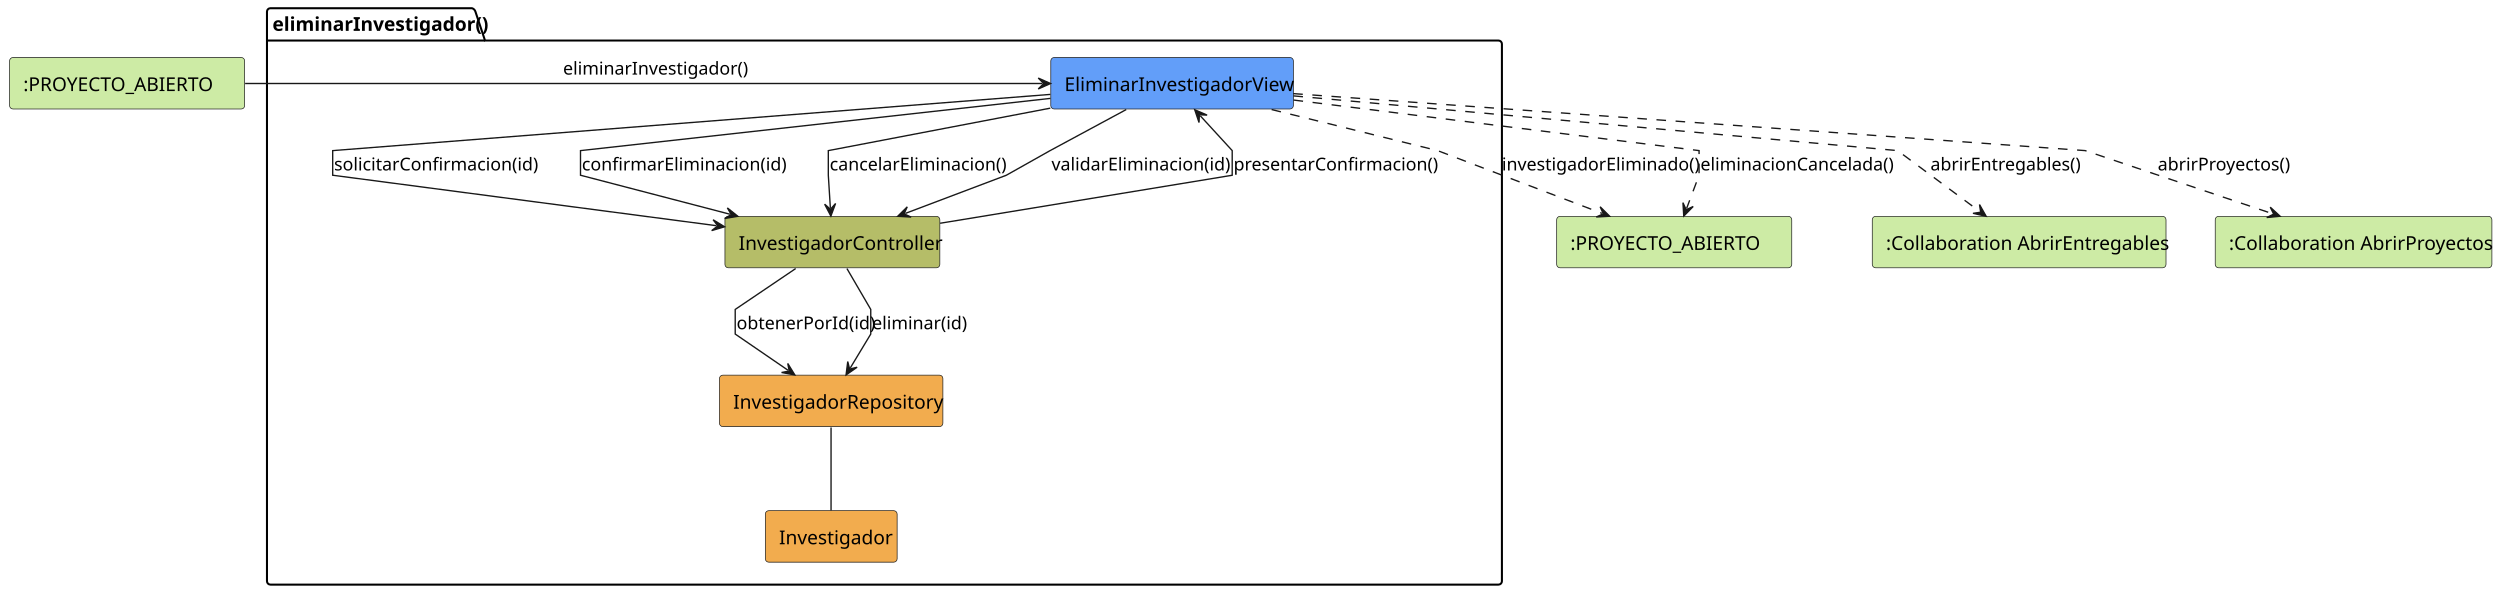
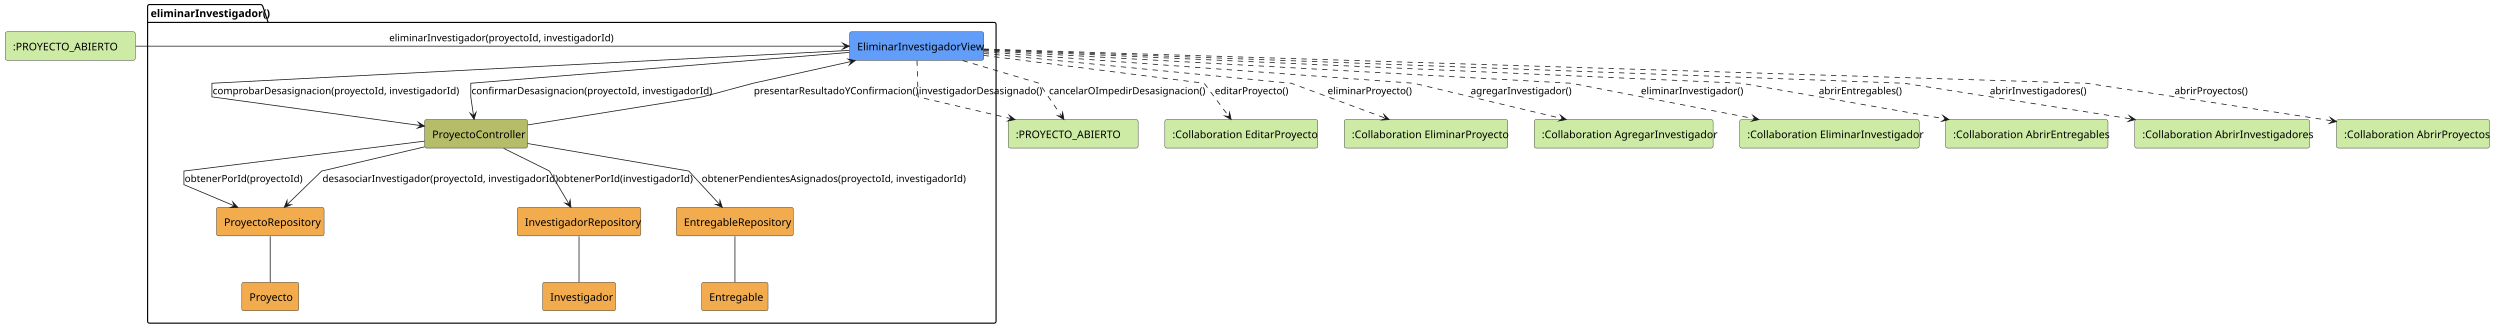
- <svg xmlns="http://www.w3.org/2000/svg" contentStyleType="text/css" data-diagram-type="DESCRIPTION" height="434px" preserveAspectRatio="none" style="width:1826px;height:434px;background:#FFFFFF;" version="1.1" viewBox="0 0 1826 434" width="1826px" zoomAndPan="magnify">
+ <svg xmlns="http://www.w3.org/2000/svg" contentStyleType="text/css" data-diagram-type="DESCRIPTION" height="442px" preserveAspectRatio="none" style="width:3303px;height:442px;background:#FFFFFF;" version="1.1" viewBox="0 0 3303 442" width="3303px" zoomAndPan="magnify">
  <defs />
  <g>
-     <g class="cluster" data-entity="eliminarInvestigador" data-source-line="4" data-uid="ent0003" id="cluster_eliminarInvestigador">
-       <path d="M197.5,6 L344.755,6 A3.75,3.75 0 0 1 347.255,8.5 L354.255,29.609 L1094.5,29.609 A2.5,2.5 0 0 1 1097,32.109 L1097,424.5 A2.5,2.5 0 0 1 1094.5,427 L197.5,427 A2.5,2.5 0 0 1 195,424.5 L195,8.5 A2.5,2.5 0 0 1 197.5,6" fill="none" style="stroke:#000000;stroke-width:1.5;" />
+     <g class="cluster" data-qualified-name="eliminarInvestigador" data-source-line="4" id="ent0002">
+       <path d="M197.5,6 L344.755,6 A3.75,3.75 0 0 1 347.255,8.5 L354.255,29.609 L1313.5,29.609 A2.5,2.5 0 0 1 1316,32.109 L1316,424.5 A2.5,2.5 0 0 1 1313.5,427 L197.5,427 A2.5,2.5 0 0 1 195,424.5 L195,8.5 A2.5,2.5 0 0 1 197.5,6" fill="none" style="stroke:#000000;stroke-width:1.5;" />
      <line style="stroke:#000000;stroke-width:1.5;" x1="195" x2="354.255" y1="29.609" y2="29.609" />
-       <text fill="#000000" font-family="sans-serif" font-size="14" font-weight="bold" lengthAdjust="spacing" textLength="146.255" x="199" y="22.533">eliminarInvestigador()</text>
+       <text fill="#000000" font-family="sans-serif" font-size="14" font-weight="700" lengthAdjust="spacing" textLength="146.255" x="199" y="22.533">eliminarInvestigador()</text>
    </g>
-     <g class="entity" data-entity="EliminarInvestigadorView" data-source-line="5" data-uid="ent0004" id="entity_EliminarInvestigadorView">
-       <rect fill="#629EF9" height="37.609" rx="2.5" ry="2.5" style="stroke:#181818;stroke-width:0.5;" width="177.179" x="767.5" y="42" />
-       <text fill="#000000" font-family="sans-serif" font-size="14" lengthAdjust="spacing" textLength="157.179" x="777.5" y="66.533">EliminarInvestigadorView</text>
+     <g class="entity" data-qualified-name="eliminarInvestigador.EliminarInvestigadorView" data-source-line="5" id="ent0003">
+       <rect fill="#629EF9" height="37.609" rx="2.5" ry="2.5" style="stroke:#181818;stroke-width:0.5;" width="177.179" x="1122.5" y="42" />
+       <text fill="#000000" font-family="sans-serif" font-size="14" lengthAdjust="spacing" textLength="157.179" x="1132.5" y="66.533">EliminarInvestigadorView</text>
    </g>
-     <g class="entity" data-entity="InvestigadorController" data-source-line="6" data-uid="ent0005" id="entity_InvestigadorController">
-       <rect fill="#B5BD68" height="37.609" rx="2.5" ry="2.5" style="stroke:#181818;stroke-width:0.5;" width="156.958" x="529.5" y="158" />
-       <text fill="#000000" font-family="sans-serif" font-size="14" lengthAdjust="spacing" textLength="136.958" x="539.5" y="182.533">InvestigadorController</text>
+     <g class="entity" data-qualified-name="eliminarInvestigador.ProyectoController" data-source-line="6" id="ent0004">
+       <rect fill="#B5BD68" height="37.609" rx="2.5" ry="2.5" style="stroke:#181818;stroke-width:0.5;" width="135.938" x="561" y="158" />
+       <text fill="#000000" font-family="sans-serif" font-size="14" lengthAdjust="spacing" textLength="115.938" x="571" y="182.533">ProyectoController</text>
    </g>
-     <g class="entity" data-entity="InvestigadorRepository" data-source-line="7" data-uid="ent0006" id="entity_InvestigadorRepository">
-       <rect fill="#F2AC4E" height="37.609" rx="2.5" ry="2.5" style="stroke:#181818;stroke-width:0.5;" width="163.185" x="525.5" y="274" />
-       <text fill="#000000" font-family="sans-serif" font-size="14" lengthAdjust="spacing" textLength="143.185" x="535.5" y="298.533">InvestigadorRepository</text>
+     <g class="entity" data-qualified-name="eliminarInvestigador.ProyectoRepository" data-source-line="7" id="ent0005">
+       <rect fill="#F2AC4E" height="37.609" rx="2.5" ry="2.5" style="stroke:#181818;stroke-width:0.5;" width="142.165" x="286" y="274" />
+       <text fill="#000000" font-family="sans-serif" font-size="14" lengthAdjust="spacing" textLength="122.165" x="296" y="298.533">ProyectoRepository</text>
    </g>
-     <g class="entity" data-entity="Investigador" data-source-line="8" data-uid="ent0007" id="entity_Investigador">
-       <rect fill="#F2AC4E" height="37.609" rx="2.5" ry="2.5" style="stroke:#181818;stroke-width:0.5;" width="96.269" x="559" y="373" />
-       <text fill="#000000" font-family="sans-serif" font-size="14" lengthAdjust="spacing" textLength="76.269" x="569" y="397.533">Investigador</text>
+     <g class="entity" data-qualified-name="eliminarInvestigador.InvestigadorRepository" data-source-line="8" id="ent0006">
+       <rect fill="#F2AC4E" height="37.609" rx="2.5" ry="2.5" style="stroke:#181818;stroke-width:0.5;" width="163.185" x="683.5" y="274" />
+       <text fill="#000000" font-family="sans-serif" font-size="14" lengthAdjust="spacing" textLength="143.185" x="693.5" y="298.533">InvestigadorRepository</text>
    </g>
-     <g class="entity" data-entity="EstadoEntrada" data-source-line="3" data-uid="ent0002" id="entity_EstadoEntrada">
+     <g class="entity" data-qualified-name="eliminarInvestigador.EntregableRepository" data-source-line="9" id="ent0007">
+       <rect fill="#F2AC4E" height="37.609" rx="2.5" ry="2.5" style="stroke:#181818;stroke-width:0.5;" width="154.634" x="893.5" y="274" />
+       <text fill="#000000" font-family="sans-serif" font-size="14" lengthAdjust="spacing" textLength="134.634" x="903.5" y="298.533">EntregableRepository</text>
+     </g>
+     <g class="entity" data-qualified-name="eliminarInvestigador.Proyecto" data-source-line="10" id="ent0008">
+       <rect fill="#F2AC4E" height="37.609" rx="2.5" ry="2.5" style="stroke:#181818;stroke-width:0.5;" width="75.248" x="319.5" y="373" />
+       <text fill="#000000" font-family="sans-serif" font-size="14" lengthAdjust="spacing" textLength="55.248" x="329.5" y="397.533">Proyecto</text>
+     </g>
+     <g class="entity" data-qualified-name="eliminarInvestigador.Investigador" data-source-line="11" id="ent0009">
+       <rect fill="#F2AC4E" height="37.609" rx="2.5" ry="2.5" style="stroke:#181818;stroke-width:0.5;" width="96.269" x="717" y="373" />
+       <text fill="#000000" font-family="sans-serif" font-size="14" lengthAdjust="spacing" textLength="76.269" x="727" y="397.533">Investigador</text>
+     </g>
+     <g class="entity" data-qualified-name="eliminarInvestigador.Entregable" data-source-line="12" id="ent0010">
+       <rect fill="#F2AC4E" height="37.609" rx="2.5" ry="2.5" style="stroke:#181818;stroke-width:0.5;" width="87.717" x="927" y="373" />
+       <text fill="#000000" font-family="sans-serif" font-size="14" lengthAdjust="spacing" textLength="67.717" x="937" y="397.533">Entregable</text>
+     </g>
+     <g class="entity" data-qualified-name="EstadoEntrada" data-source-line="3" id="ent0001">
      <rect fill="#CDEBA5" height="37.609" rx="2.5" ry="2.5" style="stroke:#181818;stroke-width:0.5;" width="171.696" x="7" y="42" />
      <text fill="#000000" font-family="sans-serif" font-size="14" lengthAdjust="spacing" textLength="151.696" x="17" y="66.533">:PROYECTO_ABIERTO</text>
    </g>
-     <g class="entity" data-entity="EstadoSalida" data-source-line="11" data-uid="ent0008" id="entity_EstadoSalida">
-       <rect fill="#CDEBA5" height="37.609" rx="2.5" ry="2.5" style="stroke:#181818;stroke-width:0.5;" width="171.696" x="1137" y="158" />
-       <text fill="#000000" font-family="sans-serif" font-size="14" lengthAdjust="spacing" textLength="151.696" x="1147" y="182.533">:PROYECTO_ABIERTO</text>
+     <g class="entity" data-qualified-name="EstadoSalida" data-source-line="15" id="ent0011">
+       <rect fill="#CDEBA5" height="37.609" rx="2.5" ry="2.5" style="stroke:#181818;stroke-width:0.5;" width="171.696" x="1332" y="158" />
+       <text fill="#000000" font-family="sans-serif" font-size="14" lengthAdjust="spacing" textLength="151.696" x="1342" y="182.533">:PROYECTO_ABIERTO</text>
    </g>
-     <g class="entity" data-entity="AbrirEntregables" data-source-line="12" data-uid="ent0009" id="entity_AbrirEntregables">
-       <rect fill="#CDEBA5" height="37.609" rx="2.5" ry="2.5" style="stroke:#181818;stroke-width:0.5;" width="214.551" x="1367.5" y="158" />
-       <text fill="#000000" font-family="sans-serif" font-size="14" lengthAdjust="spacing" textLength="194.551" x="1377.5" y="182.533">:Collaboration AbrirEntregables</text>
+     <g class="entity" data-qualified-name="EditarProyecto" data-source-line="16" id="ent0012">
+       <rect fill="#CDEBA5" height="37.609" rx="2.5" ry="2.5" style="stroke:#181818;stroke-width:0.5;" width="202.096" x="1539" y="158" />
+       <text fill="#000000" font-family="sans-serif" font-size="14" lengthAdjust="spacing" textLength="182.096" x="1549" y="182.533">:Collaboration EditarProyecto</text>
    </g>
-     <g class="entity" data-entity="AbrirProyectos" data-source-line="13" data-uid="ent0010" id="entity_AbrirProyectos">
-       <rect fill="#CDEBA5" height="37.609" rx="2.5" ry="2.5" style="stroke:#181818;stroke-width:0.5;" width="202.082" x="1618" y="158" />
-       <text fill="#000000" font-family="sans-serif" font-size="14" lengthAdjust="spacing" textLength="182.082" x="1628" y="182.533">:Collaboration AbrirProyectos</text>
+     <g class="entity" data-qualified-name="EliminarProyecto" data-source-line="17" id="ent0013">
+       <rect fill="#CDEBA5" height="37.609" rx="2.5" ry="2.5" style="stroke:#181818;stroke-width:0.5;" width="216.089" x="1776" y="158" />
+       <text fill="#000000" font-family="sans-serif" font-size="14" lengthAdjust="spacing" textLength="196.089" x="1786" y="182.533">:Collaboration EliminarProyecto</text>
    </g>
-     <g class="link" data-entity-1="EstadoEntrada" data-entity-2="EliminarInvestigadorView" data-source-line="15" data-uid="lnk11" id="link_EstadoEntrada_EliminarInvestigadorView">
-       <path d="M179.04,61 C325,61 613.62,61 761.33,61" fill="none" id="EstadoEntrada-to-EliminarInvestigadorView" style="stroke:#181818;stroke-width:1;" />
-       <polygon fill="#181818" points="767.33,61,758.33,57,762.33,61,758.33,65,767.33,61" style="stroke:#181818;stroke-width:1;" />
-       <text fill="#000000" font-family="sans-serif" font-size="13" lengthAdjust="spacing" textLength="124.992" x="411.25" y="54.495">eliminarInvestigador()</text>
+     <g class="entity" data-qualified-name="AgregarInvestigador" data-source-line="18" id="ent0014">
+       <rect fill="#CDEBA5" height="37.609" rx="2.5" ry="2.5" style="stroke:#181818;stroke-width:0.5;" width="236.351" x="2027" y="158" />
+       <text fill="#000000" font-family="sans-serif" font-size="14" lengthAdjust="spacing" textLength="216.351" x="2037" y="182.533">:Collaboration AgregarInvestigador</text>
    </g>
-     <g class="link" data-entity-1="EliminarInvestigadorView" data-entity-2="InvestigadorController" data-source-line="17" data-uid="lnk12" id="link_EliminarInvestigadorView_InvestigadorController">
-       <path d="M767.19,68.95 C597.31,82.26 243,110 243,110 C243,110 243,128 243,128 C243,128 416.001,150.748 523.301,164.858" fill="none" id="EliminarInvestigadorView-to-InvestigadorController" style="stroke:#181818;stroke-width:1;" />
-       <polygon fill="#181818" points="529.25,165.64,520.848,160.501,524.293,164.988,519.805,168.433,529.25,165.64" style="stroke:#181818;stroke-width:1;" />
-       <text fill="#000000" font-family="sans-serif" font-size="13" lengthAdjust="spacing" textLength="139.426" x="244" y="124.495">solicitarConfirmacion(id)</text>
+     <g class="entity" data-qualified-name="EliminarInvestigador" data-source-line="19" id="ent0015">
+       <rect fill="#CDEBA5" height="37.609" rx="2.5" ry="2.5" style="stroke:#181818;stroke-width:0.5;" width="237.109" x="2298.5" y="158" />
+       <text fill="#000000" font-family="sans-serif" font-size="14" lengthAdjust="spacing" textLength="217.109" x="2308.5" y="182.533">:Collaboration EliminarInvestigador</text>
    </g>
-     <g class="link" data-entity-1="InvestigadorController" data-entity-2="EliminarInvestigadorView" data-source-line="18" data-uid="lnk13" id="link_InvestigadorController_EliminarInvestigadorView">
-       <path d="M686.63,163.07 C773.12,148.86 900,128 900,128 C900,128 900,110 900,110 C900,110 889.145,98.162 876.685,84.573" fill="none" id="InvestigadorController-to-EliminarInvestigadorView" style="stroke:#181818;stroke-width:1;" />
-       <polygon fill="#181818" points="872.63,80.15,875.764,89.487,876.009,83.835,881.66,84.081,872.63,80.15" style="stroke:#181818;stroke-width:1;" />
-       <text fill="#000000" font-family="sans-serif" font-size="13" lengthAdjust="spacing" textLength="140.163" x="901" y="124.495">presentarConfirmacion()</text>
+     <g class="entity" data-qualified-name="AbrirEntregables" data-source-line="20" id="ent0016">
+       <rect fill="#CDEBA5" height="37.609" rx="2.5" ry="2.5" style="stroke:#181818;stroke-width:0.5;" width="214.551" x="2570.5" y="158" />
+       <text fill="#000000" font-family="sans-serif" font-size="14" lengthAdjust="spacing" textLength="194.551" x="2580.5" y="182.533">:Collaboration AbrirEntregables</text>
    </g>
-     <g class="link" data-entity-1="EliminarInvestigadorView" data-entity-2="InvestigadorController" data-source-line="19" data-uid="lnk14" id="link_EliminarInvestigadorView_InvestigadorController">
-       <path d="M767.27,71.86 C640.85,85.91 424,110 424,110 C424,110 424,128 424,128 C424,128 480.944,142.856 533.154,156.476" fill="none" id="EliminarInvestigadorView-to-InvestigadorController-1" style="stroke:#181818;stroke-width:1;" />
-       <polygon fill="#181818" points="538.96,157.99,531.261,151.848,534.122,156.728,529.242,159.589,538.96,157.99" style="stroke:#181818;stroke-width:1;" />
-       <text fill="#000000" font-family="sans-serif" font-size="13" lengthAdjust="spacing" textLength="139.426" x="425" y="124.495">confirmarEliminacion(id)</text>
+     <g class="entity" data-qualified-name="AbrirInvestigadores" data-source-line="21" id="ent0017">
+       <rect fill="#CDEBA5" height="37.609" rx="2.5" ry="2.5" style="stroke:#181818;stroke-width:0.5;" width="230.889" x="2820.5" y="158" />
+       <text fill="#000000" font-family="sans-serif" font-size="14" lengthAdjust="spacing" textLength="210.889" x="2830.5" y="182.533">:Collaboration AbrirInvestigadores</text>
    </g>
-     <g class="link" data-entity-1="EliminarInvestigadorView" data-entity-2="InvestigadorController" data-source-line="20" data-uid="lnk15" id="link_EliminarInvestigadorView_InvestigadorController">
-       <path d="M767.15,78.99 C694.95,92.8 605,110 605,110 C605,110 605,128 605,128 C605,128 605.645,138.272 606.495,151.862" fill="none" id="EliminarInvestigadorView-to-InvestigadorController-2" style="stroke:#181818;stroke-width:1;" />
-       <polygon fill="#181818" points="606.87,157.85,610.3,148.618,606.558,152.86,602.316,149.117,606.87,157.85" style="stroke:#181818;stroke-width:1;" />
-       <text fill="#000000" font-family="sans-serif" font-size="13" lengthAdjust="spacing" textLength="124.268" x="606" y="124.495">cancelarEliminacion()</text>
+     <g class="entity" data-qualified-name="AbrirProyectos" data-source-line="22" id="ent0018">
+       <rect fill="#CDEBA5" height="37.609" rx="2.5" ry="2.5" style="stroke:#181818;stroke-width:0.5;" width="202.082" x="3087" y="158" />
+       <text fill="#000000" font-family="sans-serif" font-size="14" lengthAdjust="spacing" textLength="182.082" x="3097" y="182.533">:Collaboration AbrirProyectos</text>
    </g>
-     <g class="link" data-entity-1="EliminarInvestigadorView" data-entity-2="InvestigadorController" data-source-line="21" data-uid="lnk16" id="link_EliminarInvestigadorView_InvestigadorController">
-       <path d="M822.61,80.01 C797.35,93.63 767,110 767,110 C767,110 735,128 735,128 C735,128 697.303,142.249 661.263,155.869" fill="none" id="EliminarInvestigadorView-to-InvestigadorController-3" style="stroke:#181818;stroke-width:1;" />
-       <polygon fill="#181818" points="655.65,157.99,665.483,158.55,660.327,156.222,662.655,151.067,655.65,157.99" style="stroke:#181818;stroke-width:1;" />
-       <text fill="#000000" font-family="sans-serif" font-size="13" lengthAdjust="spacing" textLength="123.544" x="768" y="124.495">validarEliminacion(id)</text>
+     <g class="link" data-entity-1="ent0001" data-entity-2="ent0003" data-link-type="dependency" data-source-line="24" id="lnk19">
+       <path d="M179.33,61 C386.9,61 907.2,61 1117.23,61" fill="none" id="EstadoEntrada-to-EliminarInvestigadorView" style="stroke:#181818;stroke-width:1;" />
+       <polygon fill="#181818" points="1122.23,61,1113.23,57,1117.23,61,1113.23,65,1122.23,61" style="stroke:#181818;stroke-width:1;stroke-linejoin:miter;stroke-miterlimit:10;" />
+       <text fill="#000000" font-family="sans-serif" font-size="13" lengthAdjust="spacing" textLength="273.857" x="514.25" y="54.495">eliminarInvestigador(proyectoId, investigadorId)</text>
    </g>
-     <g class="link" data-entity-1="InvestigadorController" data-entity-2="InvestigadorRepository" data-source-line="22" data-uid="lnk17" id="link_InvestigadorController_InvestigadorRepository">
-       <path d="M581.16,196.15 C561.05,209.74 537,226 537,226 C537,226 537,244 537,244 C537,244 555.761,256.868 575.591,270.458" fill="none" id="InvestigadorController-to-InvestigadorRepository" style="stroke:#181818;stroke-width:1;" />
-       <polygon fill="#181818" points="580.54,273.85,575.377,265.463,576.416,271.023,570.855,272.062,580.54,273.85" style="stroke:#181818;stroke-width:1;" />
-       <text fill="#000000" font-family="sans-serif" font-size="13" lengthAdjust="spacing" textLength="93.939" x="538" y="240.495">obtenerPorId(id)</text>
+     <g class="link" data-entity-1="ent0003" data-entity-2="ent0004" data-link-type="dependency" data-source-line="26" id="lnk20">
+       <path d="M1122.15,66.58 C889.45,78.58 280,110 280,110 C280,110 280,128 280,128 C280,128 454.367,151.979 555.927,165.949" fill="none" id="EliminarInvestigadorView-to-ProyectoController" style="stroke:#181818;stroke-width:1;" />
+       <polygon fill="#181818" points="560.88,166.63,552.509,161.441,555.927,165.949,551.419,169.366,560.88,166.63" style="stroke:#181818;stroke-width:1;stroke-linejoin:miter;stroke-miterlimit:10;" />
+       <text fill="#000000" font-family="sans-serif" font-size="13" lengthAdjust="spacing" textLength="304.935" x="281" y="124.495">comprobarDesasignacion(proyectoId, investigadorId)</text>
    </g>
-     <g class="link" data-entity-1="InvestigadorController" data-entity-2="InvestigadorRepository" data-source-line="23" data-uid="lnk18" id="link_InvestigadorController_InvestigadorRepository">
-       <path d="M618.59,196.15 C626.51,209.74 636,226 636,226 C636,226 636,244 636,244 C636,244 629.285,255.126 621.065,268.716" fill="none" id="InvestigadorController-to-InvestigadorRepository-1" style="stroke:#181818;stroke-width:1;" />
-       <polygon fill="#181818" points="617.96,273.85,626.04,268.219,620.548,269.572,619.195,264.079,617.96,273.85" style="stroke:#181818;stroke-width:1;" />
-       <text fill="#000000" font-family="sans-serif" font-size="13" lengthAdjust="spacing" textLength="64.289" x="637" y="240.495">eliminar(id)</text>
+     <g class="link" data-entity-1="ent0004" data-entity-2="ent0003" data-link-type="dependency" data-source-line="30" id="lnk24">
+       <path d="M697.22,165.05 C785.47,150.88 928,128 928,128 C928,128 995,110 995,110 C995,110 1063.779,94.715 1125.079,81.094" fill="none" id="ProyectoController-to-EliminarInvestigadorView" style="stroke:#181818;stroke-width:1;" />
+       <polygon fill="#181818" points="1129.96,80.01,1120.307,78.057,1125.079,81.094,1122.042,85.867,1129.96,80.01" style="stroke:#181818;stroke-width:1;stroke-linejoin:miter;stroke-miterlimit:10;" />
+       <text fill="#000000" font-family="sans-serif" font-size="13" lengthAdjust="spacing" textLength="207.372" x="996" y="124.495">presentarResultadoYConfirmacion()</text>
    </g>
-     <g class="link" data-entity-1="InvestigadorRepository" data-entity-2="Investigador" data-source-line="24" data-uid="lnk19" id="link_InvestigadorRepository_Investigador">
-       <path d="M607,312.24 C607,329.59 607,355.52 607,372.84" fill="none" id="InvestigadorRepository-Investigador" style="stroke:#181818;stroke-width:1;" />
+     <g class="link" data-entity-1="ent0003" data-entity-2="ent0004" data-link-type="dependency" data-source-line="31" id="lnk25">
+       <path d="M1122.18,69.24 C957.64,82.65 622,110 622,110 C622,110 622,128 622,128 C622,128 623.649,139.312 625.629,152.902" fill="none" id="EliminarInvestigadorView-to-ProyectoController-1" style="stroke:#181818;stroke-width:1;" />
+       <polygon fill="#181818" points="626.35,157.85,629.011,148.367,625.629,152.902,621.094,149.521,626.35,157.85" style="stroke:#181818;stroke-width:1;stroke-linejoin:miter;stroke-miterlimit:10;" />
+       <text fill="#000000" font-family="sans-serif" font-size="13" lengthAdjust="spacing" textLength="296.975" x="623" y="124.495">confirmarDesasignacion(proyectoId, investigadorId)</text>
    </g>
-     <g class="link" data-entity-1="EliminarInvestigadorView" data-entity-2="EstadoSalida" data-source-line="25" data-uid="lnk20" id="link_EliminarInvestigadorView_EstadoSalida">
-       <path d="M928.79,80.01 C983.84,93.63 1050,110 1050,110 C1050,110 1118.894,136.281 1170.124,155.831" fill="none" id="EliminarInvestigadorView-to-EstadoSalida" style="stroke:#181818;stroke-width:1;stroke-dasharray:7,7;" />
-       <polygon fill="#181818" points="1175.73,157.97,1168.748,151.024,1171.059,156.187,1165.895,158.498,1175.73,157.97" style="stroke:#181818;stroke-width:1;" />
-       <text fill="#000000" font-family="sans-serif" font-size="13" lengthAdjust="spacing" textLength="135.84" x="1097" y="124.495">investigadorEliminado()</text>
+     <g class="link" data-entity-1="ent0004" data-entity-2="ent0005" data-link-type="dependency" data-source-line="27" id="lnk21">
+       <path d="M560.88,186.47 C450.07,200.25 243,226 243,226 C243,226 243,244 243,244 C243,244 277.272,258.43 309.622,272.05" fill="none" id="ProyectoController-to-ProyectoRepository" style="stroke:#181818;stroke-width:1;" />
+       <polygon fill="#181818" points="314.23,273.99,307.487,266.811,309.622,272.05,304.383,274.184,314.23,273.99" style="stroke:#181818;stroke-width:1;stroke-linejoin:miter;stroke-miterlimit:10;" />
+       <text fill="#000000" font-family="sans-serif" font-size="13" lengthAdjust="spacing" textLength="144.523" x="244" y="240.495">obtenerPorId(proyectoId)</text>
    </g>
-     <g class="link" data-entity-1="EliminarInvestigadorView" data-entity-2="EstadoSalida" data-source-line="26" data-uid="lnk21" id="link_EliminarInvestigadorView_EstadoSalida">
-       <path d="M944.81,73.07 C1058.51,87.25 1241,110 1241,110 C1241,110 1241,128 1241,128 C1241,128 1237.005,138.641 1231.915,152.231" fill="none" id="EliminarInvestigadorView-to-EstadoSalida-1" style="stroke:#181818;stroke-width:1;stroke-dasharray:7,7;" />
-       <polygon fill="#181818" points="1229.81,157.85,1236.713,150.825,1231.564,153.168,1229.221,148.019,1229.81,157.85" style="stroke:#181818;stroke-width:1;" />
-       <text fill="#000000" font-family="sans-serif" font-size="13" lengthAdjust="spacing" textLength="135.846" x="1242" y="124.495">eliminacionCancelada()</text>
+     <g class="link" data-entity-1="ent0004" data-entity-2="ent0005" data-link-type="dependency" data-source-line="32" id="lnk26">
+       <path d="M560.79,194.05 C501.48,208 425,226 425,226 C425,226 399.297,250.936 379.167,270.486" fill="none" id="ProyectoController-to-ProyectoRepository-1" style="stroke:#181818;stroke-width:1;" />
+       <polygon fill="#181818" points="375.58,273.97,384.823,270.569,379.167,270.486,379.25,264.83,375.58,273.97" style="stroke:#181818;stroke-width:1;stroke-linejoin:miter;stroke-miterlimit:10;" />
+       <text fill="#000000" font-family="sans-serif" font-size="13" lengthAdjust="spacing" textLength="291.211" x="426" y="240.495">desasociarInvestigador(proyectoId, investigadorId)</text>
    </g>
-     <g class="link" data-entity-1="EliminarInvestigadorView" data-entity-2="AbrirEntregables" data-source-line="27" data-uid="lnk22" id="link_EliminarInvestigadorView_AbrirEntregables">
-       <path d="M944.71,70.03 C1095.59,83.7 1386,110 1386,110 C1386,110 1419.511,134.845 1445.861,154.395" fill="none" id="EliminarInvestigadorView-to-AbrirEntregables" style="stroke:#181818;stroke-width:1;stroke-dasharray:7,7;" />
-       <polygon fill="#181818" points="1450.68,157.97,1445.835,149.395,1446.665,154.991,1441.069,155.82,1450.68,157.97" style="stroke:#181818;stroke-width:1;" />
-       <text fill="#000000" font-family="sans-serif" font-size="13" lengthAdjust="spacing" textLength="104.044" x="1410" y="124.495">abrirEntregables()</text>
+     <g class="link" data-entity-1="ent0004" data-entity-2="ent0006" data-link-type="dependency" data-source-line="28" id="lnk22">
+       <path d="M665.4,196.01 C692.92,209.63 726,226 726,226 C726,226 740.258,250.114 751.798,269.664" fill="none" id="ProyectoController-to-InvestigadorRepository" style="stroke:#181818;stroke-width:1;" />
+       <polygon fill="#181818" points="754.34,273.97,753.21,264.186,751.798,269.664,746.32,268.253,754.34,273.97" style="stroke:#181818;stroke-width:1;stroke-linejoin:miter;stroke-miterlimit:10;" />
+       <text fill="#000000" font-family="sans-serif" font-size="13" lengthAdjust="spacing" textLength="164.76" x="737" y="240.495">obtenerPorId(investigadorId)</text>
    </g>
-     <g class="link" data-entity-1="EliminarInvestigadorView" data-entity-2="AbrirProyectos" data-source-line="28" data-uid="lnk23" id="link_EliminarInvestigadorView_AbrirProyectos">
-       <path d="M944.57,68.37 C1126.01,81.43 1523,110 1523,110 C1523,110 1601.724,136.504 1659.754,156.054" fill="none" id="EliminarInvestigadorView-to-AbrirProyectos" style="stroke:#181818;stroke-width:1;stroke-dasharray:7,7;" />
-       <polygon fill="#181818" points="1665.44,157.97,1658.188,151.306,1660.702,156.374,1655.634,158.887,1665.44,157.97" style="stroke:#181818;stroke-width:1;" />
-       <text fill="#000000" font-family="sans-serif" font-size="13" lengthAdjust="spacing" textLength="92.466" x="1576" y="124.495">abrirProyectos()</text>
+     <g class="link" data-entity-1="ent0004" data-entity-2="ent0007" data-link-type="dependency" data-source-line="29" id="lnk23">
+       <path d="M697.02,189.62 C780.18,203.83 910,226 910,226 C910,226 932.877,250.747 950.937,270.297" fill="none" id="ProyectoController-to-EntregableRepository" style="stroke:#181818;stroke-width:1;" />
+       <polygon fill="#181818" points="954.33,273.97,951.161,264.645,950.937,270.297,945.285,270.073,954.33,273.97" style="stroke:#181818;stroke-width:1;stroke-linejoin:miter;stroke-miterlimit:10;" />
+       <text fill="#000000" font-family="sans-serif" font-size="13" lengthAdjust="spacing" textLength="327.374" x="927" y="240.495">obtenerPendientesAsignados(proyectoId, investigadorId)</text>
+     </g>
+     <g class="link" data-entity-1="ent0005" data-entity-2="ent0008" data-link-type="association" data-source-line="33" id="lnk27">
+       <path d="M357,312.24 C357,329.59 357,355.52 357,372.84" fill="none" id="ProyectoRepository-Proyecto" style="stroke:#181818;stroke-width:1;" />
+     </g>
+     <g class="link" data-entity-1="ent0006" data-entity-2="ent0009" data-link-type="association" data-source-line="34" id="lnk28">
+       <path d="M765,312.24 C765,329.59 765,355.52 765,372.84" fill="none" id="InvestigadorRepository-Investigador" style="stroke:#181818;stroke-width:1;" />
+     </g>
+     <g class="link" data-entity-1="ent0007" data-entity-2="ent0010" data-link-type="association" data-source-line="35" id="lnk29">
+       <path d="M971,312.24 C971,329.59 971,355.52 971,372.84" fill="none" id="EntregableRepository-Entregable" style="stroke:#181818;stroke-width:1;" />
+     </g>
+     <g class="link" data-entity-1="ent0003" data-entity-2="ent0011" data-link-type="dependency" data-source-line="36" id="lnk30">
+       <path d="M1211.55,80.03 C1212.14,99.58 1213,128 1213,128 C1213,128 1278.042,143.23 1336.212,156.85" fill="none" id="EliminarInvestigadorView-to-EstadoSalida" style="stroke:#181818;stroke-width:1;stroke-dasharray:7,7;" />
+       <polygon fill="#181818" points="1341.08,157.99,1333.229,152.044,1336.212,156.85,1331.405,159.833,1341.08,157.99" style="stroke:#181818;stroke-width:1;stroke-linejoin:miter;stroke-miterlimit:10;" />
+       <text fill="#000000" font-family="sans-serif" font-size="13" lengthAdjust="spacing" textLength="154.642" x="1214" y="124.495">investigadorDesasignado()</text>
+     </g>
+     <g class="link" data-entity-1="ent0003" data-entity-2="ent0011" data-link-type="dependency" data-source-line="37" id="lnk31">
+       <path d="M1271.78,80.01 C1317.75,93.63 1373,110 1373,110 C1373,110 1389.565,134.288 1402.885,153.838" fill="none" id="EliminarInvestigadorView-to-EstadoSalida-1" style="stroke:#181818;stroke-width:1;stroke-dasharray:7,7;" />
+       <polygon fill="#181818" points="1405.7,157.97,1403.938,148.28,1402.885,153.838,1397.327,152.785,1405.7,157.97" style="stroke:#181818;stroke-width:1;stroke-linejoin:miter;stroke-miterlimit:10;" />
+       <text fill="#000000" font-family="sans-serif" font-size="13" lengthAdjust="spacing" textLength="196.53" x="1386" y="124.495">cancelarOImpedirDesasignacion()</text>
+     </g>
+     <g class="link" data-entity-1="ent0003" data-entity-2="ent0012" data-link-type="dependency" data-source-line="38" id="lnk32">
+       <path d="M1299.61,73.19 C1411.9,87.38 1591,110 1591,110 C1591,110 1609.12,134.405 1623.63,153.955" fill="none" id="EliminarInvestigadorView-to-EditarProyecto" style="stroke:#181818;stroke-width:1;stroke-dasharray:7,7;" />
+       <polygon fill="#181818" points="1626.61,157.97,1624.458,148.359,1623.63,153.955,1618.034,153.127,1626.61,157.97" style="stroke:#181818;stroke-width:1;stroke-linejoin:miter;stroke-miterlimit:10;" />
+       <text fill="#000000" font-family="sans-serif" font-size="13" lengthAdjust="spacing" textLength="92.479" x="1605" y="124.495">editarProyecto()</text>
+     </g>
+     <g class="link" data-entity-1="ent0003" data-entity-2="ent0013" data-link-type="dependency" data-source-line="39" id="lnk33">
+       <path d="M1299.78,70.61 C1442.23,84.42 1706,110 1706,110 C1706,110 1777.972,136.681 1830.672,156.231" fill="none" id="EliminarInvestigadorView-to-EliminarProyecto" style="stroke:#181818;stroke-width:1;stroke-dasharray:7,7;" />
+       <polygon fill="#181818" points="1835.36,157.97,1828.313,151.089,1830.672,156.231,1825.531,158.59,1835.36,157.97" style="stroke:#181818;stroke-width:1;stroke-linejoin:miter;stroke-miterlimit:10;" />
+       <text fill="#000000" font-family="sans-serif" font-size="13" lengthAdjust="spacing" textLength="105.473" x="1754" y="124.495">eliminarProyecto()</text>
+     </g>
+     <g class="link" data-entity-1="ent0003" data-entity-2="ent0014" data-link-type="dependency" data-source-line="40" id="lnk34">
+       <path d="M1299.61,68.47 C1478.94,81.58 1868,110 1868,110 C1868,110 1982.426,137.261 2064.446,156.811" fill="none" id="EliminarInvestigadorView-to-AgregarInvestigador" style="stroke:#181818;stroke-width:1;stroke-dasharray:7,7;" />
+       <polygon fill="#181818" points="2069.31,157.97,2061.483,151.992,2064.446,156.811,2059.628,159.774,2069.31,157.97" style="stroke:#181818;stroke-width:1;stroke-linejoin:miter;stroke-miterlimit:10;" />
+       <text fill="#000000" font-family="sans-serif" font-size="13" lengthAdjust="spacing" textLength="124.287" x="1943" y="124.495">agregarInvestigador()</text>
+     </g>
+     <g class="link" data-entity-1="ent0003" data-entity-2="ent0015" data-link-type="dependency" data-source-line="41" id="lnk35">
+       <path d="M1299.51,66.91 C1519.96,79.14 2076,110 2076,110 C2076,110 2217.951,137.47 2318.911,157.019" fill="none" id="EliminarInvestigadorView-to-EliminarInvestigador" style="stroke:#181818;stroke-width:1;stroke-dasharray:7,7;" />
+       <polygon fill="#181818" points="2323.82,157.97,2315.745,152.332,2318.911,157.019,2314.224,160.186,2323.82,157.97" style="stroke:#181818;stroke-width:1;stroke-linejoin:miter;stroke-miterlimit:10;" />
+       <text fill="#000000" font-family="sans-serif" font-size="13" lengthAdjust="spacing" textLength="124.992" x="2168" y="124.495">eliminarInvestigador()</text>
+     </g>
+     <g class="link" data-entity-1="ent0003" data-entity-2="ent0016" data-link-type="dependency" data-source-line="42" id="lnk36">
+       <path d="M1299.74,65.91 C1559.65,77.35 2301,110 2301,110 C2301,110 2458.435,137.557 2570.055,157.107" fill="none" id="EliminarInvestigadorView-to-AbrirEntregables" style="stroke:#181818;stroke-width:1;stroke-dasharray:7,7;" />
+       <polygon fill="#181818" points="2574.98,157.97,2566.805,152.477,2570.055,157.107,2565.425,160.357,2574.98,157.97" style="stroke:#181818;stroke-width:1;stroke-linejoin:miter;stroke-miterlimit:10;" />
+       <text fill="#000000" font-family="sans-serif" font-size="13" lengthAdjust="spacing" textLength="104.044" x="2403" y="124.495">abrirEntregables()</text>
+     </g>
+     <g class="link" data-entity-1="ent0003" data-entity-2="ent0017" data-link-type="dependency" data-source-line="43" id="lnk37">
+       <path d="M1299.67,65.26 C1593.39,76.07 2516,110 2516,110 C2516,110 2691.941,137.643 2816.291,157.194" fill="none" id="EliminarInvestigadorView-to-AbrirInvestigadores" style="stroke:#181818;stroke-width:1;stroke-dasharray:7,7;" />
+       <polygon fill="#181818" points="2821.23,157.97,2812.96,152.621,2816.291,157.194,2811.718,160.524,2821.23,157.97" style="stroke:#181818;stroke-width:1;stroke-linejoin:miter;stroke-miterlimit:10;" />
+       <text fill="#000000" font-family="sans-serif" font-size="13" lengthAdjust="spacing" textLength="119.215" x="2629" y="124.495">abrirInvestigadores()</text>
+     </g>
+     <g class="link" data-entity-1="ent0003" data-entity-2="ent0018" data-link-type="dependency" data-source-line="44" id="lnk38">
+       <path d="M1299.67,64.75 C1628.18,74.95 2757,110 2757,110 C2757,110 2954.618,140.263 3082.008,159.773" fill="none" id="EliminarInvestigadorView-to-AbrirProyectos" style="stroke:#181818;stroke-width:1;stroke-dasharray:7,7;" />
+       <polygon fill="#181818" points="3086.95,160.53,3078.659,155.214,3082.008,159.773,3077.448,163.121,3086.95,160.53" style="stroke:#181818;stroke-width:1;stroke-linejoin:miter;stroke-miterlimit:10;" />
+       <text fill="#000000" font-family="sans-serif" font-size="13" lengthAdjust="spacing" textLength="92.466" x="2873" y="124.495">abrirProyectos()</text>
    </g>
  </g>
</svg>
